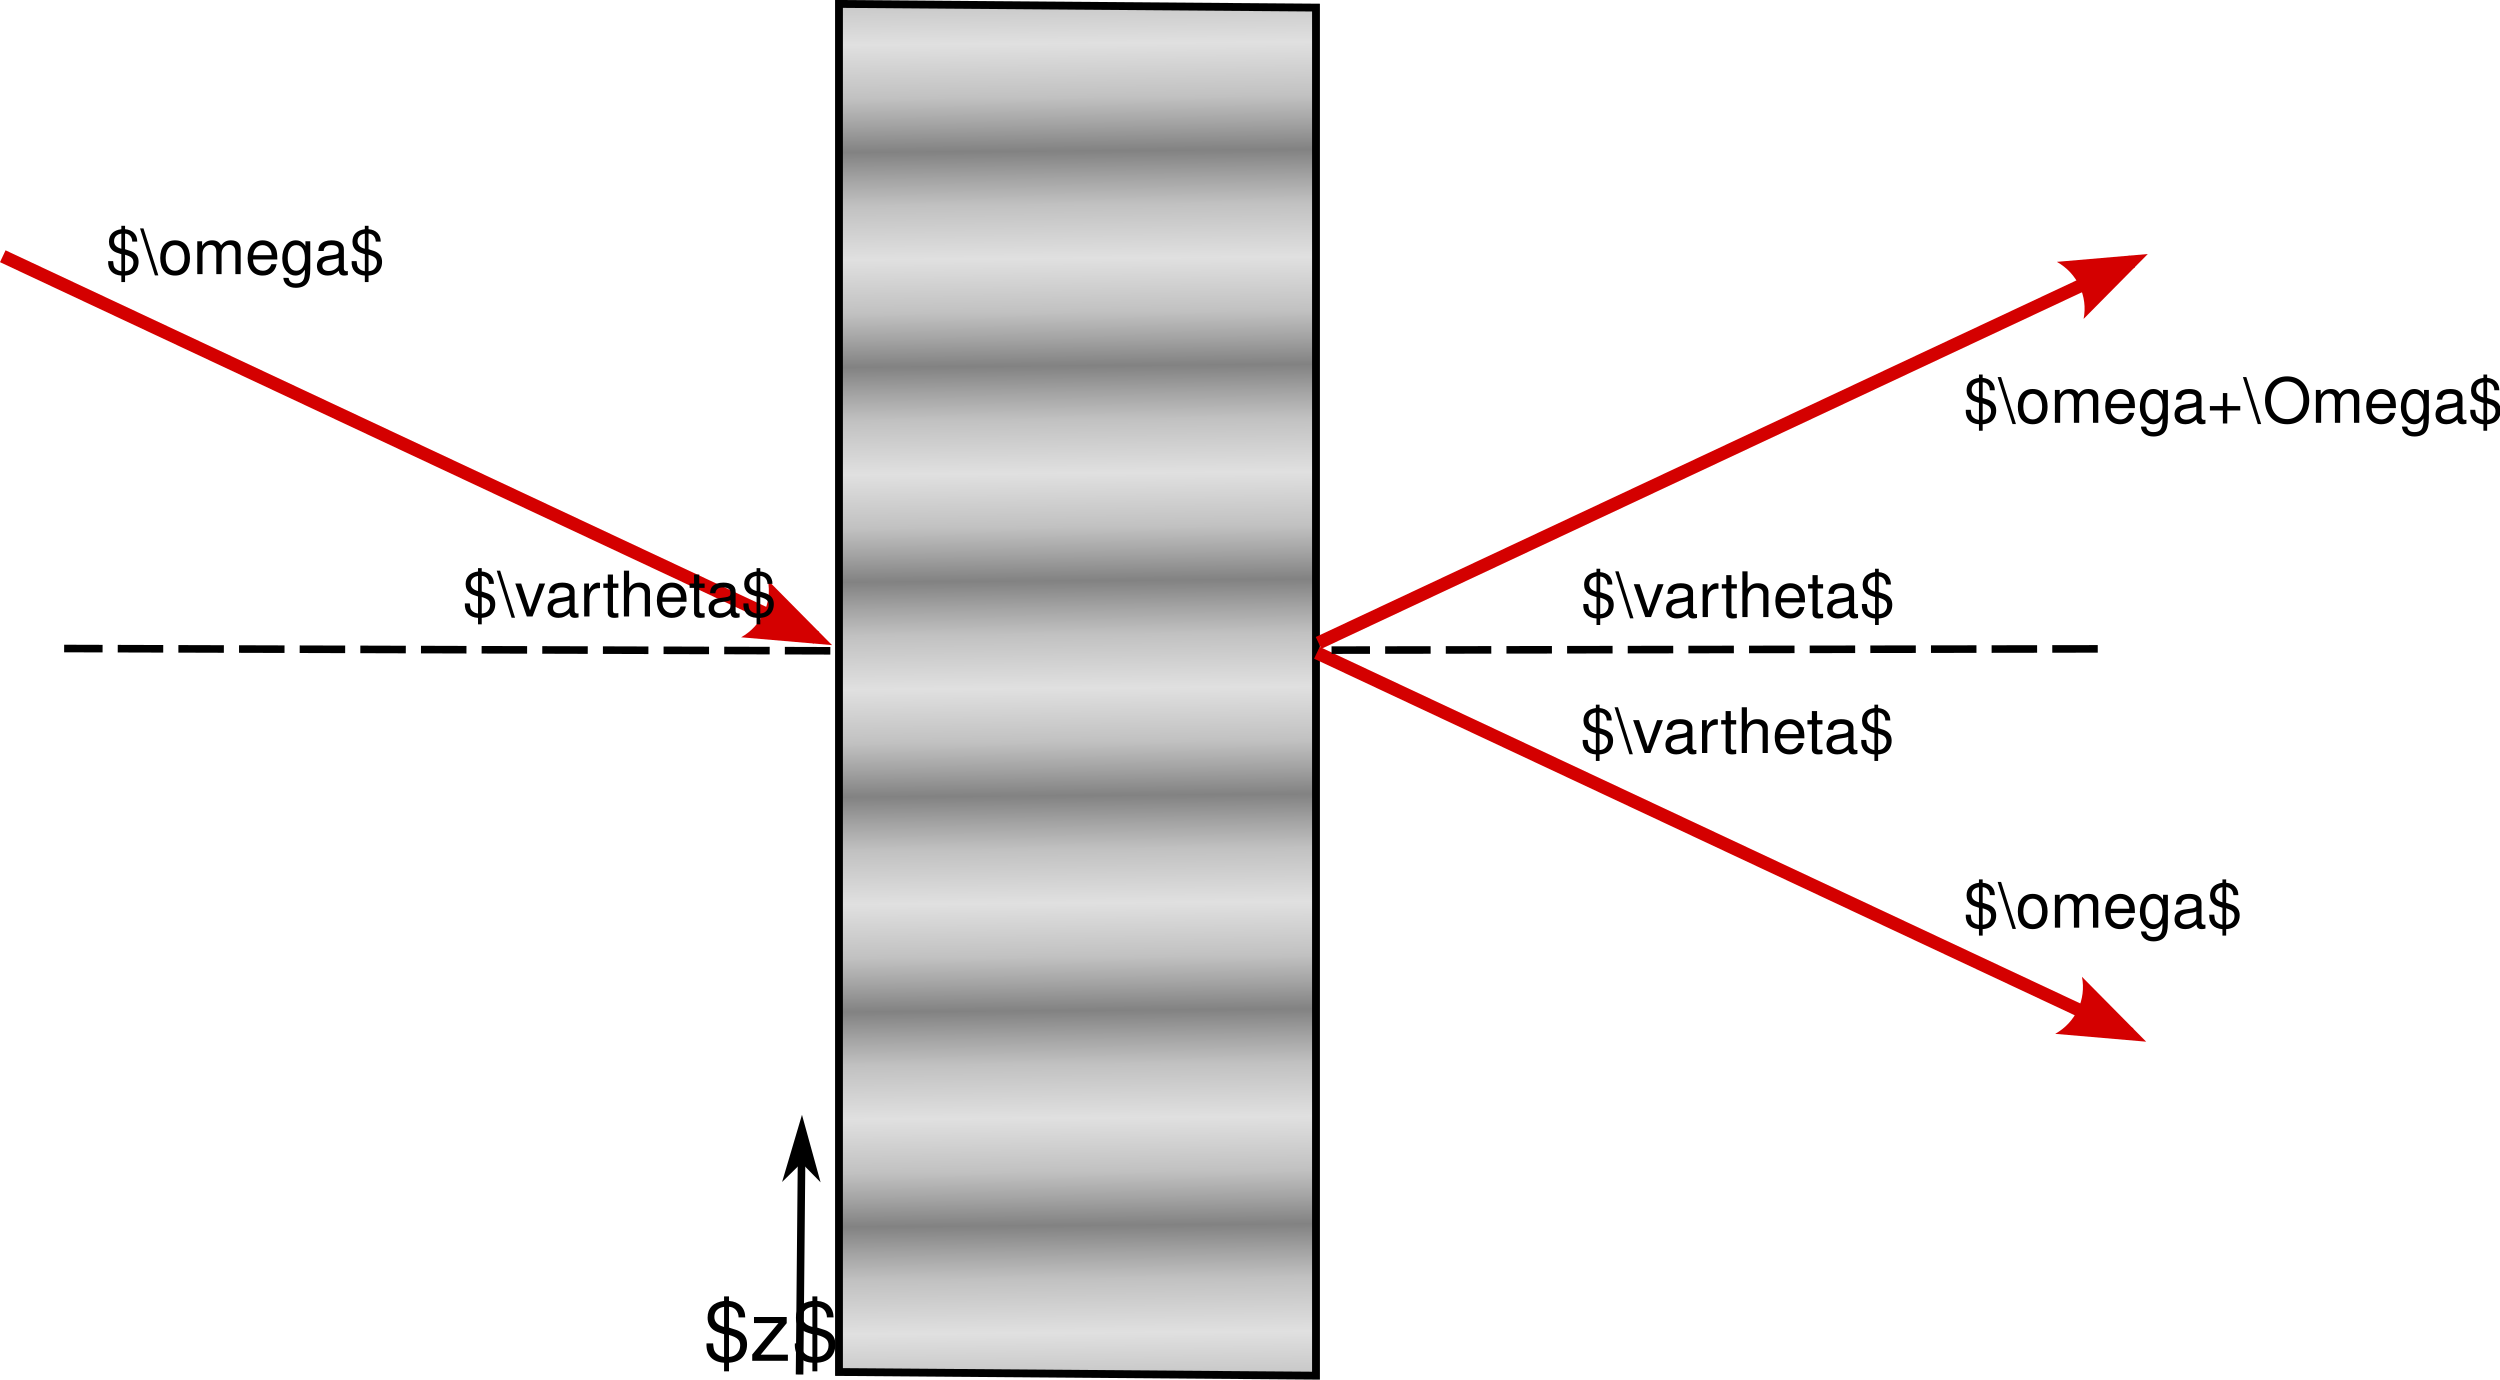
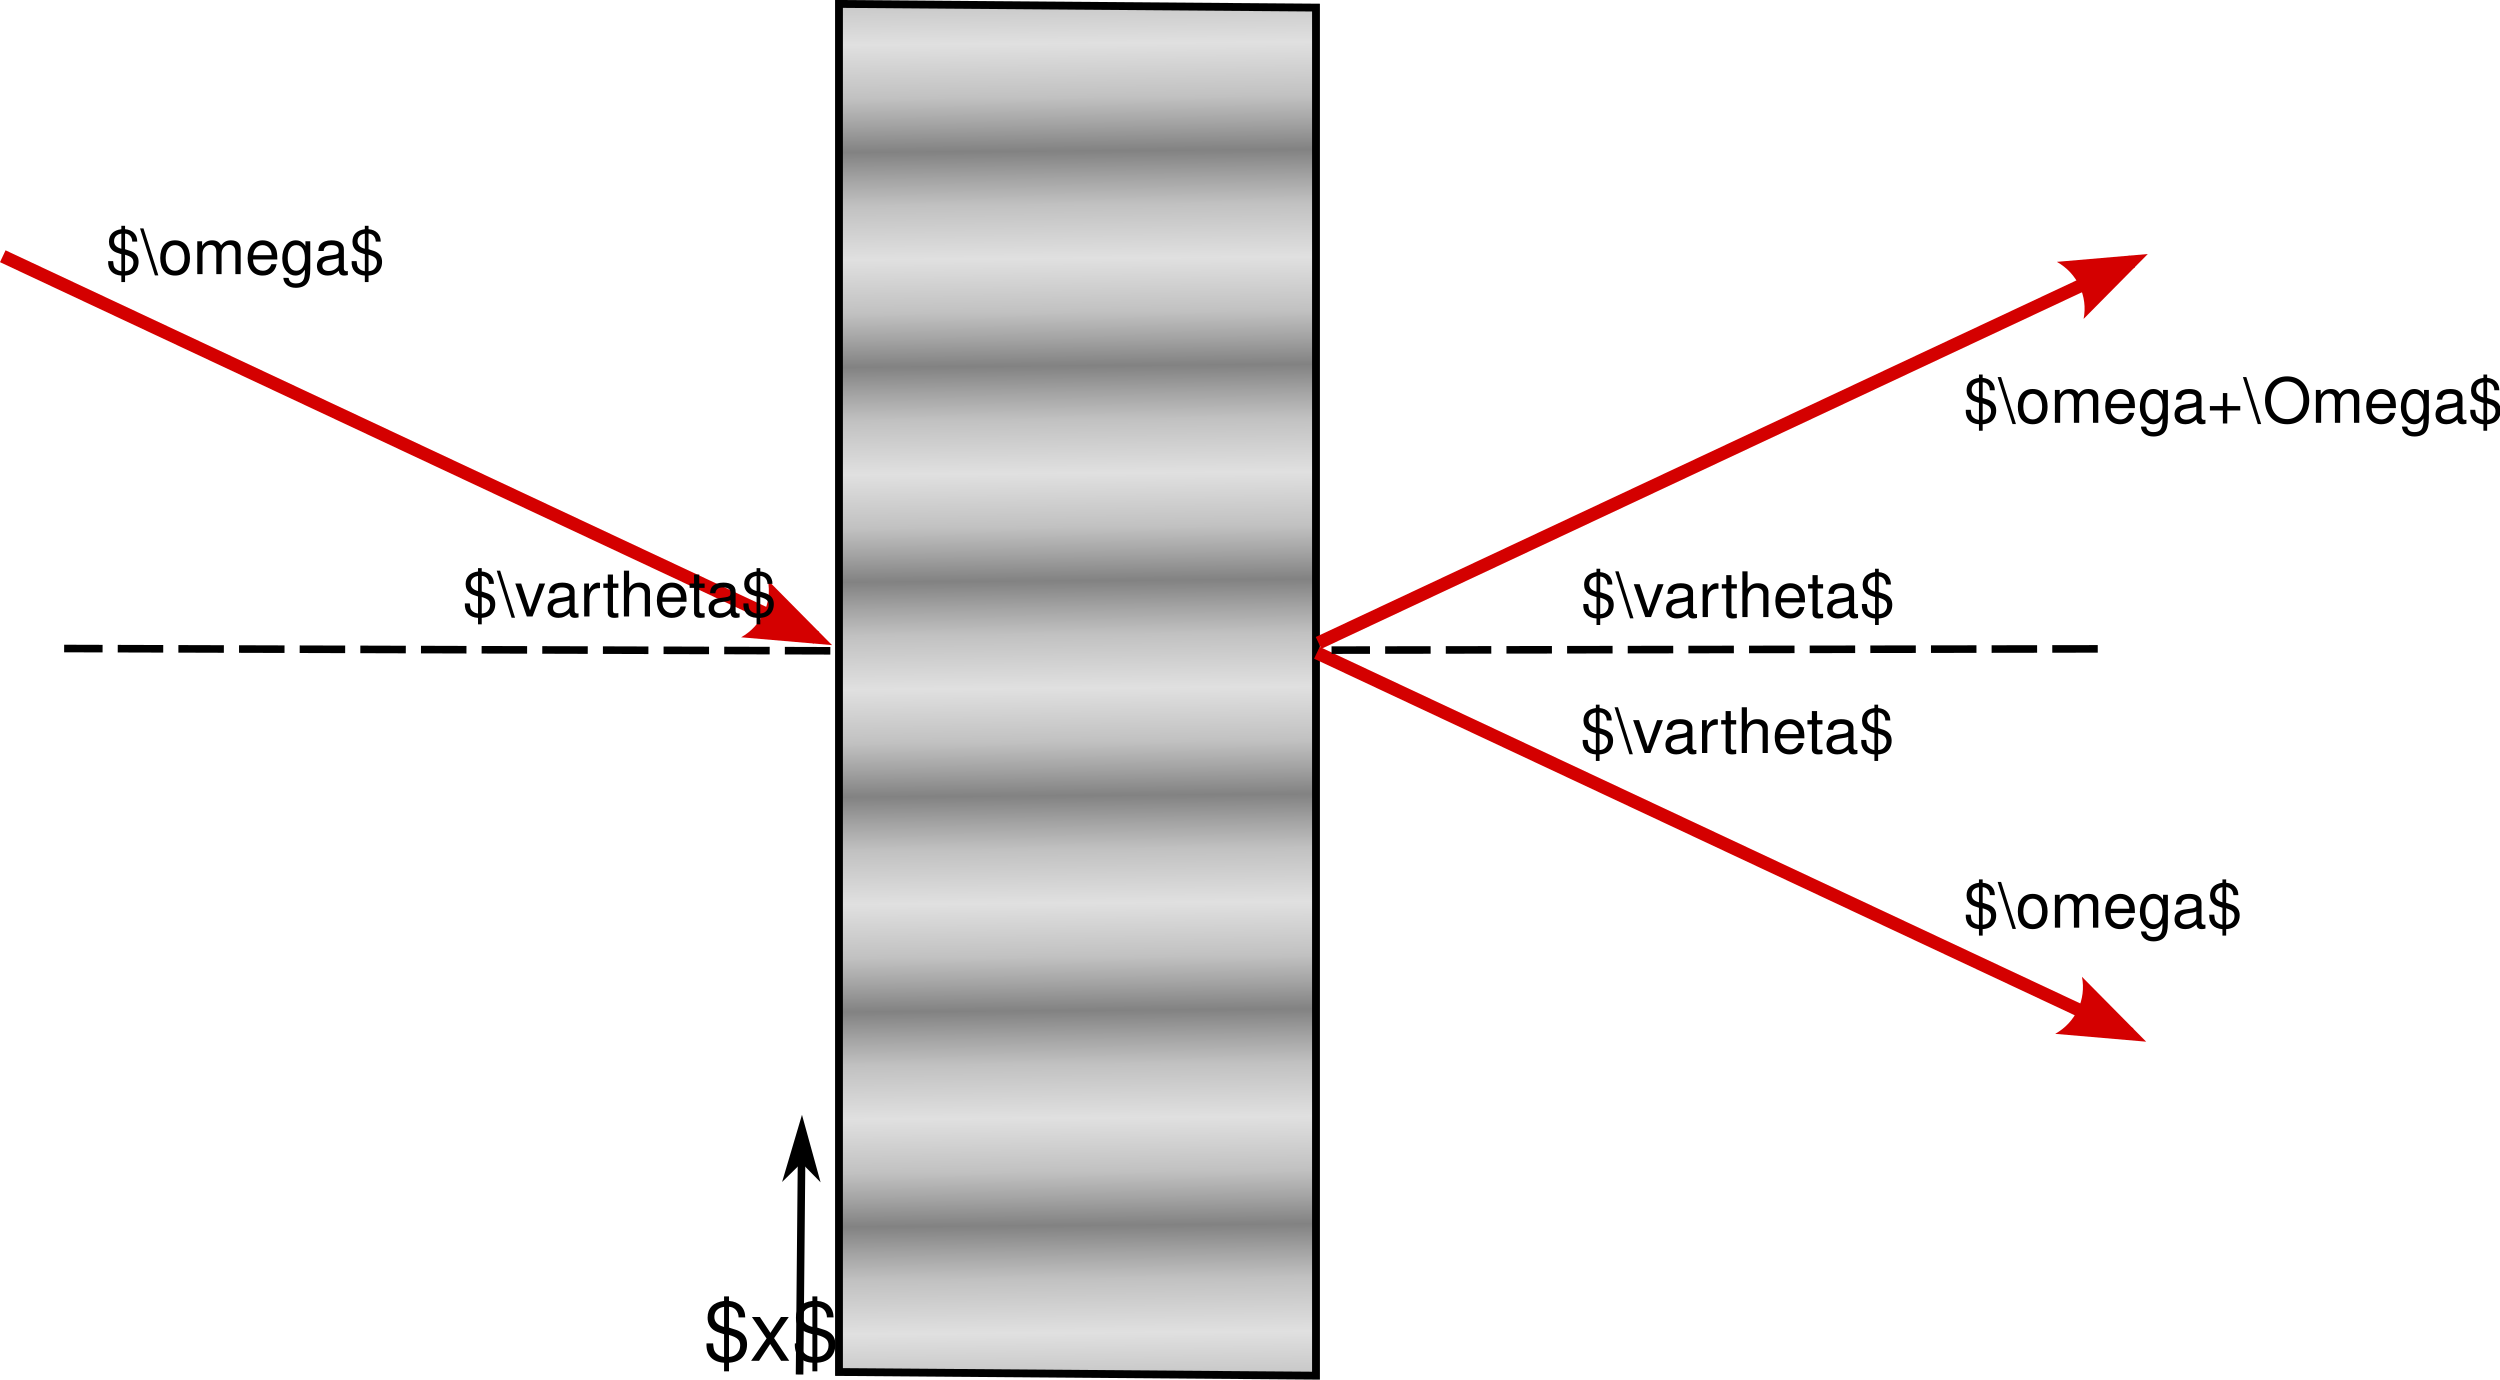
<svg xmlns="http://www.w3.org/2000/svg" xmlns:ns1="http://www.openswatchbook.org/uri/2009/osb" xmlns:xlink="http://www.w3.org/1999/xlink" width="956.353" height="527.752" id="svg2" version="1.1">
  <defs id="defs4">
    <linearGradient id="linearGradient3885">
      <stop id="stop3887" offset="0" style="stop-color:#828282;stop-opacity:1;" />
      <stop style="stop-color:#a3a3a3;stop-opacity:1;" offset="0.25" id="stop3893" />
      <stop style="stop-color:#c1c1c1;stop-opacity:1;" offset="0.5" id="stop3891" />
      <stop id="stop3889" offset="1" style="stop-color:#e0e0e0;stop-opacity:1;" />
    </linearGradient>
    <linearGradient id="linearGradient3875">
      <stop style="stop-color:#9c9c9c;stop-opacity:1;" offset="0" id="stop3877" />
      <stop style="stop-color:#e0e0e0;stop-opacity:1;" offset="1" id="stop3879" />
    </linearGradient>
    <linearGradient id="linearGradient7780" ns1:paint="solid">
      <stop style="stop-color:#afafaf;stop-opacity:1;" offset="0" id="stop7782" />
    </linearGradient>
    <marker orient="auto" refY="0" refX="0" id="Arrow1Mend" style="overflow:visible">
      <path id="path3883" d="M 0,0 5,-5 -12.5,0 5,5 0,0 z" style="fill-rule:evenodd;stroke:#000000;stroke-width:1pt" transform="matrix(-0.4,0,0,-0.4,-4,0)" />
    </marker>
    <marker orient="auto" refY="0" refX="0" id="Arrow1Mstart" style="overflow:visible">
      <path id="path3880" d="M 0,0 5,-5 -12.5,0 5,5 0,0 z" style="fill-rule:evenodd;stroke:#000000;stroke-width:1pt" transform="matrix(0.4,0,0,0.4,4,0)" />
    </marker>
    <marker orient="auto" refY="0" refX="0" id="Arrow1Sstart" style="overflow:visible">
      <path id="path3886" d="M 0,0 5,-5 -12.5,0 5,5 0,0 z" style="fill-rule:evenodd;stroke:#000000;stroke-width:1pt" transform="matrix(0.2,0,0,0.2,1.2,0)" />
    </marker>
    <marker orient="auto" refY="0" refX="0" id="Arrow2Mend" style="overflow:visible">
      <path id="path3999" style="fill-rule:evenodd;stroke-width:0.625;stroke-linejoin:round" d="M 8.719,4.034 -2.207,0.016 8.719,-4.002 c -1.745,2.372 -1.735,5.617 -6e-7,8.035 z" transform="scale(-0.6,-0.6)" />
    </marker>
    <marker orient="auto" refY="0" refX="0" id="Arrow1Mstart-3" style="overflow:visible">
      <path id="path3880-6" d="M 0,0 5,-5 -12.5,0 5,5 0,0 z" style="fill-rule:evenodd;stroke:#000000;stroke-width:1pt" transform="matrix(0.4,0,0,0.4,4,0)" />
    </marker>
    <marker orient="auto" refY="0" refX="0" id="Arrow1Mend-7" style="overflow:visible">
      <path id="path3883-5" d="M 0,0 5,-5 -12.5,0 5,5 0,0 z" style="fill-rule:evenodd;stroke:#000000;stroke-width:1pt" transform="matrix(-0.4,0,0,-0.4,-4,0)" />
    </marker>
    <marker orient="auto" refY="0" refX="0" id="Arrow2Mend-3" style="overflow:visible">
      <path id="path3999-6" style="fill-rule:evenodd;stroke-width:0.625;stroke-linejoin:round" d="M 8.719,4.034 -2.207,0.016 8.719,-4.002 c -1.745,2.372 -1.735,5.617 -6e-7,8.035 z" transform="scale(-0.6,-0.6)" />
    </marker>
    <marker orient="auto" refY="0" refX="0" id="Arrow2Mend-35" style="overflow:visible">
      <path id="path3999-62" style="fill-rule:evenodd;stroke-width:0.625;stroke-linejoin:round" d="M 8.719,4.034 -2.207,0.016 8.719,-4.002 c -1.745,2.372 -1.735,5.617 -6e-7,8.035 z" transform="scale(-0.6,-0.6)" />
    </marker>
    <linearGradient xlink:href="#linearGradient3885" id="linearGradient3883" x1="102.98" y1="497.772" x2="103.556" y2="539.09" gradientUnits="userSpaceOnUse" spreadMethod="reflect" gradientTransform="matrix(0.9599902,0,0,0.9946181,1.662016,2.896233)" />
    <marker orient="auto" refY="0" refX="0" id="Arrow2Mend-2" style="overflow:visible">
      <path id="path3999-7" style="fill-rule:evenodd;stroke-width:0.625;stroke-linejoin:round" d="M 8.719,4.034 -2.207,0.016 8.719,-4.002 c -1.745,2.372 -1.735,5.617 -6e-7,8.035 z" transform="scale(-0.6,-0.6)" />
    </marker>
  </defs>
  <g id="layer1" transform="translate(313.4722,-276.6411)">
    <rect style="fill:url(#linearGradient3883);fill-opacity:1;stroke:#000000;stroke-width:3;stroke-miterlimit:4;stroke-opacity:1;stroke-dasharray:none" id="rect3099-2" width="182.477" height="523.347" x="7.474" y="278.084" transform="matrix(0.9999704,0.00769518,0,1,0,0)" />
    <g id="g3897" transform="matrix(1,0,0,-1,-99.04585,1154.446)" style="fill:#d40000">
      <g transform="translate(-491.3014,20.92314)" style="fill:#d40000" id="g4412-7">
        <g id="g7794" style="fill:#d40000">
          <path d="m 560.377,613.092 34.795,-2.998 -24.563,24.826 c 1.721,-8.666 -2.439,-17.469 -10.232,-21.827 z" style="fill:#d40000;fill-rule:evenodd;stroke-width:0.625;stroke-linejoin:round" id="path4418-8" />
          <path style="font-size:medium;font-style:normal;font-variant:normal;font-weight:normal;font-stretch:normal;text-indent:0;text-align:start;text-decoration:none;line-height:normal;letter-spacing:normal;word-spacing:normal;text-transform:none;direction:ltr;block-progression:tb;writing-mode:lr-tb;text-anchor:start;baseline-shift:baseline;color:#000000;fill:#d40000;fill-opacity:1;fill-rule:nonzero;stroke:none;stroke-width:5;marker:none;visibility:visible;display:inline;overflow:visible;enable-background:accumulate;font-family:Sans;-inkscape-font-specification:Sans" d="M 588.125,610.688 276.875,756.594 279,761.125 590.25,615.219 588.125,610.688 z" id="path3964-8" />
        </g>
      </g>
    </g>
    <path style="fill:none;stroke:#000000;stroke-width:2.9;stroke-linecap:butt;stroke-linejoin:miter;stroke-miterlimit:4;stroke-opacity:1;stroke-dasharray:none;marker-end:url(#Arrow1Mend-7)" d="m -7.607,802.452 0.87,-93.638" id="path3019-5" />
    <text xml:space="preserve" style="font-size:56px;font-style:normal;font-variant:normal;font-weight:normal;font-stretch:normal;line-height:125%;letter-spacing:0px;word-spacing:0px;fill:#000000;fill-opacity:1;stroke:none;font-family:Nimbus Sans L;-inkscape-font-specification:Sans" x="-44.49" y="797.208" id="text3015">
-       <tspan id="tspan3017" x="-44.49" y="797.208" style="font-size:32px">$z$</tspan>
+       <tspan id="tspan3017" x="-44.49" y="797.208" style="font-size:32px">$x$</tspan>
    </text>
    <text xml:space="preserve" style="font-size:56px;font-style:normal;font-variant:normal;font-weight:normal;font-stretch:normal;line-height:125%;letter-spacing:0px;word-spacing:0px;fill:#000000;fill-opacity:1;stroke:none;font-family:Nimbus Sans L;-inkscape-font-specification:Sans" x="-136.61" y="512.453" id="text4073-2">
      <tspan id="tspan4075-7" x="-136.61" y="512.453" style="font-size:24px">$\vartheta$</tspan>
    </text>
    <g id="g3897-3" transform="matrix(1,0,0,-1,403.6538,1306.146)" style="fill:#d40000">
      <g transform="translate(-491.3014,20.92314)" style="fill:#d40000" id="g4412-7-6">
        <g id="g7794-7" style="fill:#d40000">
          <path d="m 560.377,613.092 34.795,-2.998 -24.563,24.826 c 1.721,-8.666 -2.439,-17.469 -10.232,-21.827 z" style="fill:#d40000;fill-rule:evenodd;stroke-width:0.625;stroke-linejoin:round" id="path4418-8-5" />
          <path style="font-size:medium;font-style:normal;font-variant:normal;font-weight:normal;font-stretch:normal;text-indent:0;text-align:start;text-decoration:none;line-height:normal;letter-spacing:normal;word-spacing:normal;text-transform:none;direction:ltr;block-progression:tb;writing-mode:lr-tb;text-anchor:start;baseline-shift:baseline;color:#000000;fill:#d40000;fill-opacity:1;fill-rule:nonzero;stroke:none;stroke-width:5;marker:none;visibility:visible;display:inline;overflow:visible;enable-background:accumulate;font-family:Sans;-inkscape-font-specification:Sans" d="M 588.125,610.688 276.875,756.594 279,761.125 590.25,615.219 588.125,610.688 z" id="path3964-8-3" />
        </g>
      </g>
    </g>
    <path style="fill:none;stroke:#000000;stroke-width:2.9;stroke-linecap:butt;stroke-linejoin:miter;stroke-miterlimit:4;stroke-opacity:1;stroke-dasharray:17.4, 5.8;stroke-dashoffset:0;marker-end:none" d="M 4.167,525.597 -288.938,524.727" id="path3019-5-9" />
    <path style="fill:none;stroke:#000000;stroke-width:2.9;stroke-linecap:butt;stroke-linejoin:miter;stroke-miterlimit:4;stroke-opacity:1;stroke-dasharray:17.4, 5.8;stroke-dashoffset:0;marker-end:none" d="m 489.005,524.862 -293.106,0.48" id="path3019-5-9-6" />
    <g id="g3897-3-3" transform="translate(404.284,-257.2051)" style="fill:#d40000">
      <g transform="translate(-491.3014,20.92314)" style="fill:#d40000" id="g4412-7-6-6">
        <g id="g7794-7-7" style="fill:#d40000">
          <path d="m 560.377,613.092 34.795,-2.998 -24.563,24.826 c 1.721,-8.666 -2.439,-17.469 -10.232,-21.827 z" style="fill:#d40000;fill-rule:evenodd;stroke-width:0.625;stroke-linejoin:round" id="path4418-8-5-5" />
          <path style="font-size:medium;font-style:normal;font-variant:normal;font-weight:normal;font-stretch:normal;text-indent:0;text-align:start;text-decoration:none;line-height:normal;letter-spacing:normal;word-spacing:normal;text-transform:none;direction:ltr;block-progression:tb;writing-mode:lr-tb;text-anchor:start;baseline-shift:baseline;color:#000000;fill:#d40000;fill-opacity:1;fill-rule:nonzero;stroke:none;stroke-width:5;marker:none;visibility:visible;display:inline;overflow:visible;enable-background:accumulate;font-family:Sans;-inkscape-font-specification:Sans" d="M 588.125,610.688 276.875,756.594 279,761.125 590.25,615.219 588.125,610.688 z" id="path3964-8-3-3" />
        </g>
      </g>
    </g>
    <text xml:space="preserve" style="font-size:56px;font-style:normal;font-variant:normal;font-weight:normal;font-stretch:normal;line-height:125%;letter-spacing:0px;word-spacing:0px;fill:#000000;fill-opacity:1;stroke:none;font-family:Nimbus Sans L;-inkscape-font-specification:Sans" x="291.251" y="512.693" id="text4073-2-5">
      <tspan id="tspan4075-7-6" x="291.251" y="512.693" style="font-size:24px">$\vartheta$</tspan>
    </text>
    <text xml:space="preserve" style="font-size:56px;font-style:normal;font-variant:normal;font-weight:normal;font-stretch:normal;line-height:125%;letter-spacing:0px;word-spacing:0px;fill:#000000;fill-opacity:1;stroke:none;font-family:Nimbus Sans L;-inkscape-font-specification:Sans" x="291.008" y="564.693" id="text4073-2-5-2">
      <tspan id="tspan4075-7-6-9" x="291.008" y="564.693" style="font-size:24px">$\vartheta$</tspan>
    </text>
    <text xml:space="preserve" style="font-size:56px;font-style:normal;font-variant:normal;font-weight:normal;font-stretch:normal;line-height:125%;letter-spacing:0px;word-spacing:0px;fill:#000000;fill-opacity:1;stroke:none;font-family:Nimbus Sans L;-inkscape-font-specification:Sans" x="-273.053" y="381.51" id="text4073-2-1">
      <tspan id="tspan4075-7-2" x="-273.053" y="381.51" style="font-size:24px">$\omega$</tspan>
    </text>
    <text xml:space="preserve" style="font-size:56px;font-style:normal;font-variant:normal;font-weight:normal;font-stretch:normal;line-height:125%;letter-spacing:0px;word-spacing:0px;fill:#000000;fill-opacity:1;stroke:none;font-family:Nimbus Sans L;-inkscape-font-specification:Sans" x="437.558" y="631.523" id="text4073-2-1-7">
      <tspan id="tspan4075-7-2-0" x="437.558" y="631.523" style="font-size:24px">$\omega$</tspan>
    </text>
    <text xml:space="preserve" style="font-size:56px;font-style:normal;font-variant:normal;font-weight:normal;font-stretch:normal;line-height:125%;letter-spacing:0px;word-spacing:0px;fill:#000000;fill-opacity:1;stroke:none;font-family:Nimbus Sans L;-inkscape-font-specification:Sans" x="437.558" y="438.391" id="text4073-2-1-7-9">
      <tspan id="tspan4075-7-2-0-3" x="437.558" y="438.391" style="font-size:24px">$\omega+\Omega$</tspan>
    </text>
  </g>
</svg>
